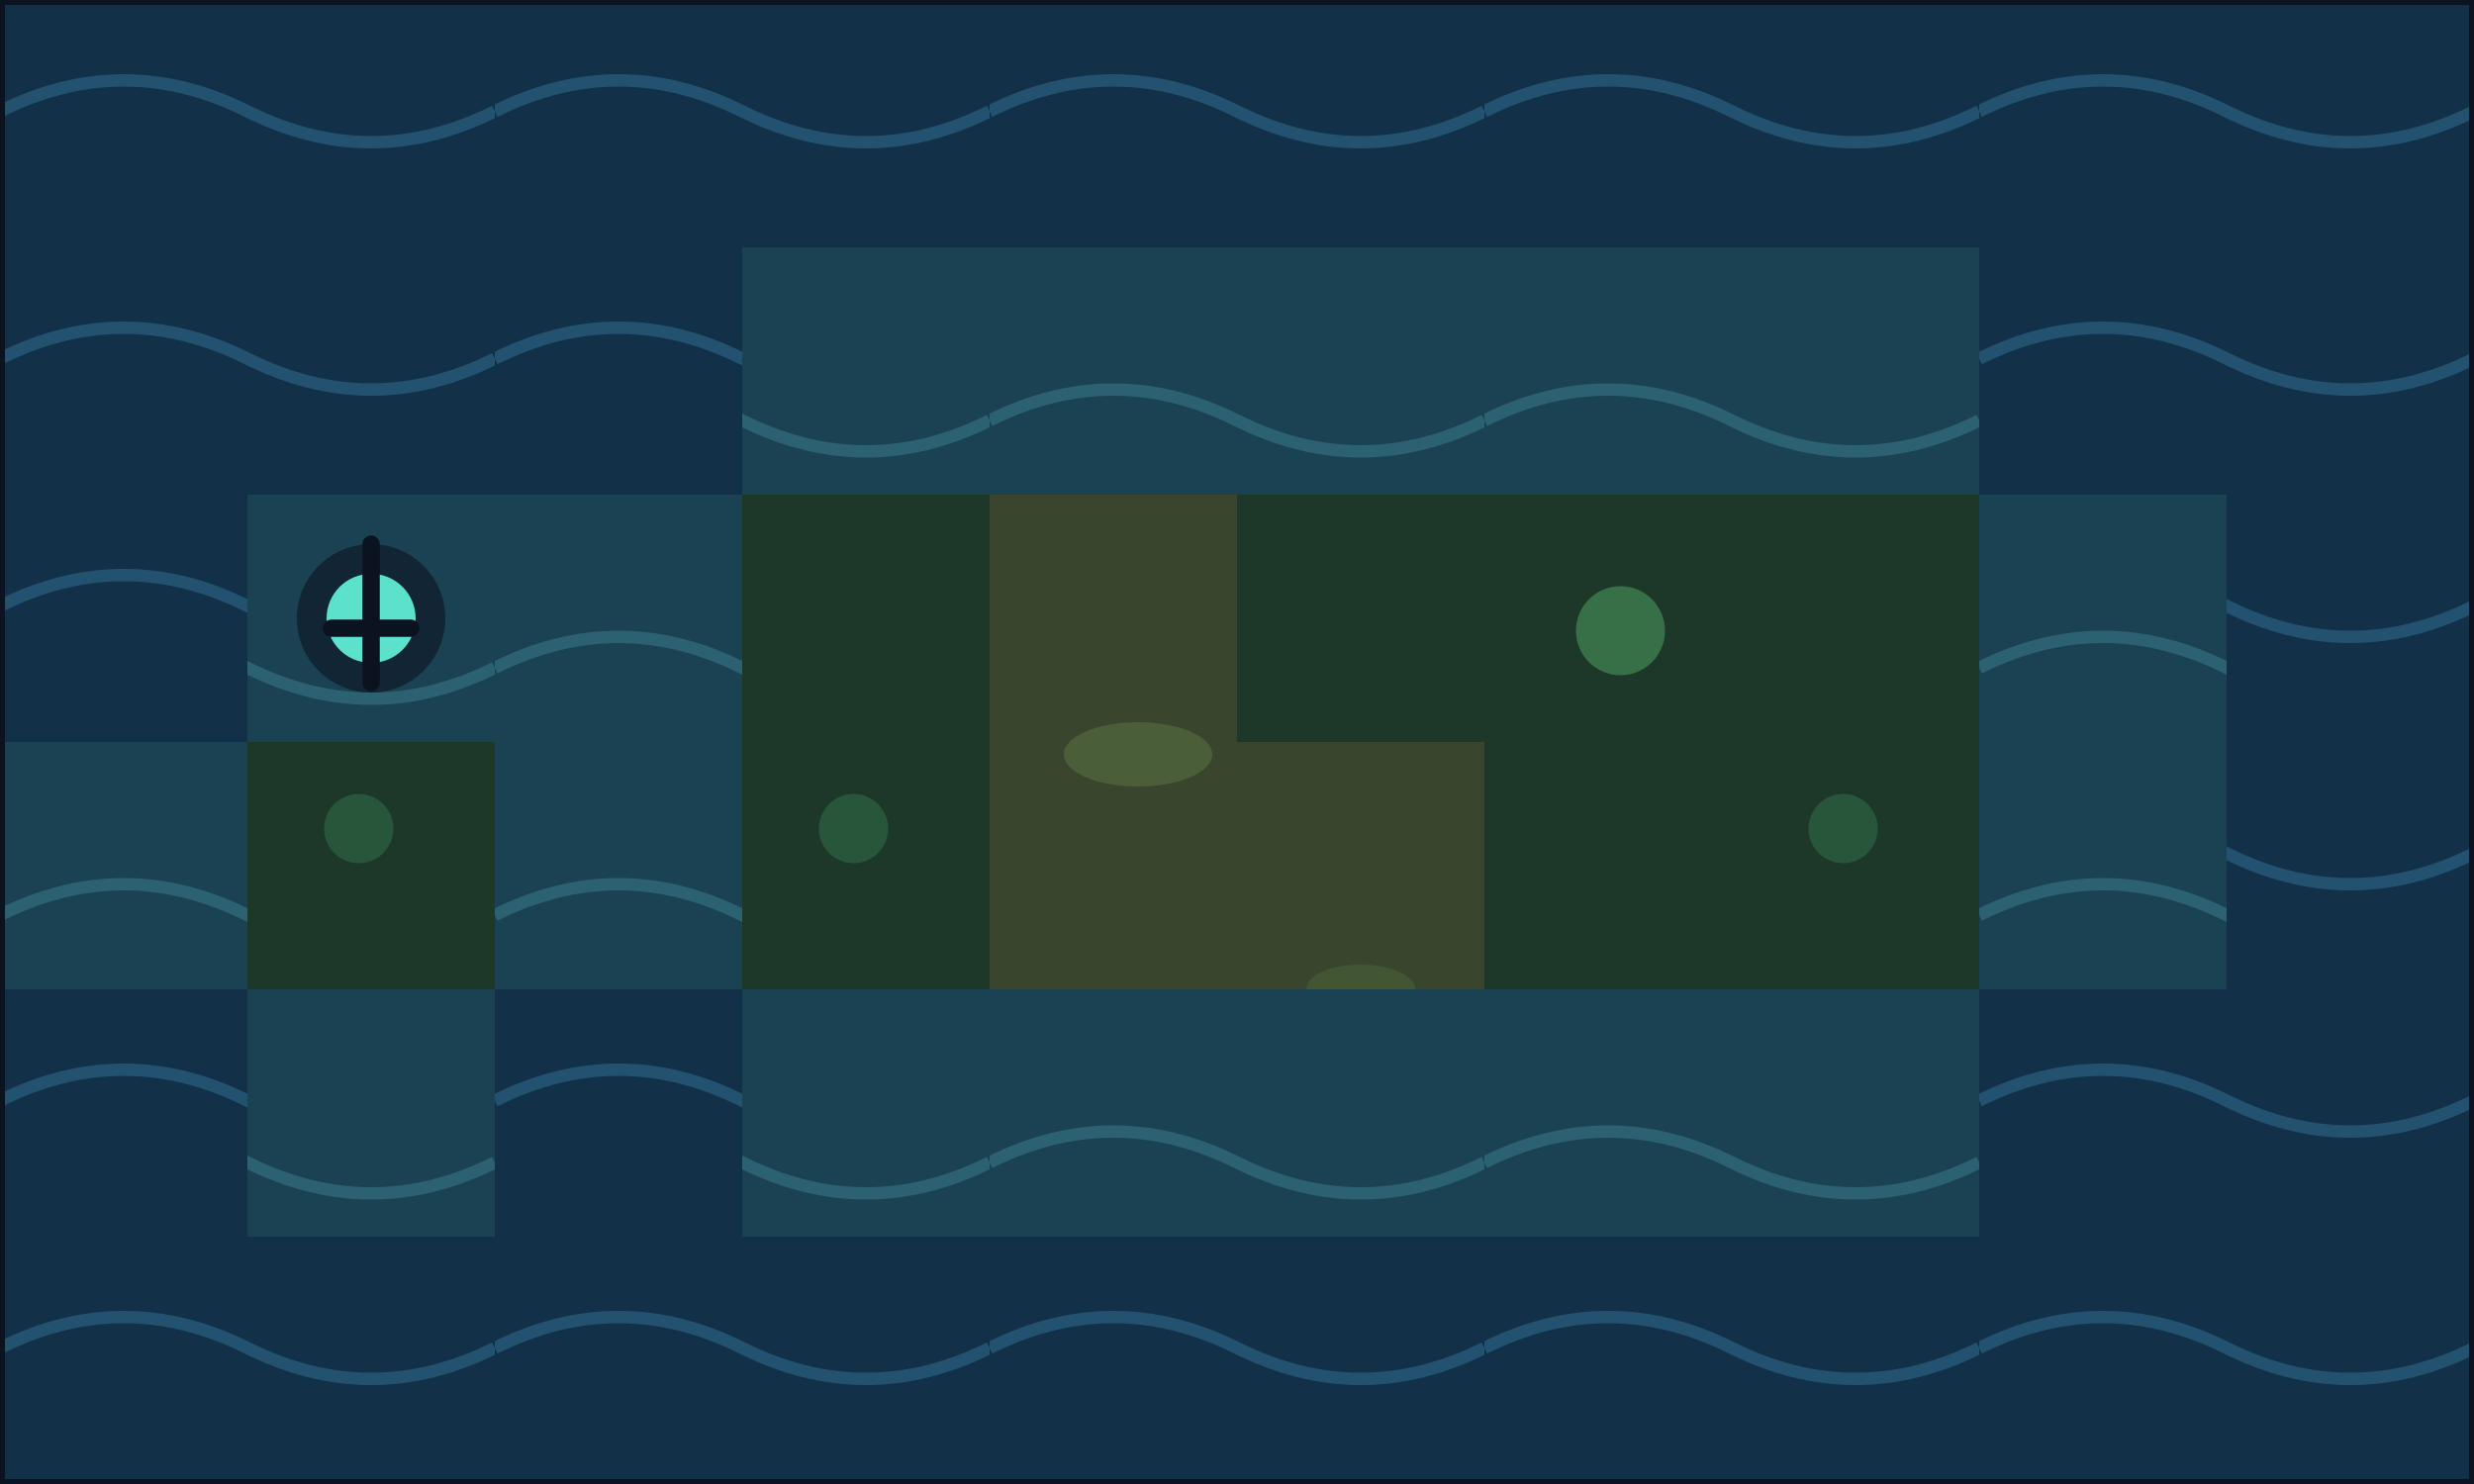
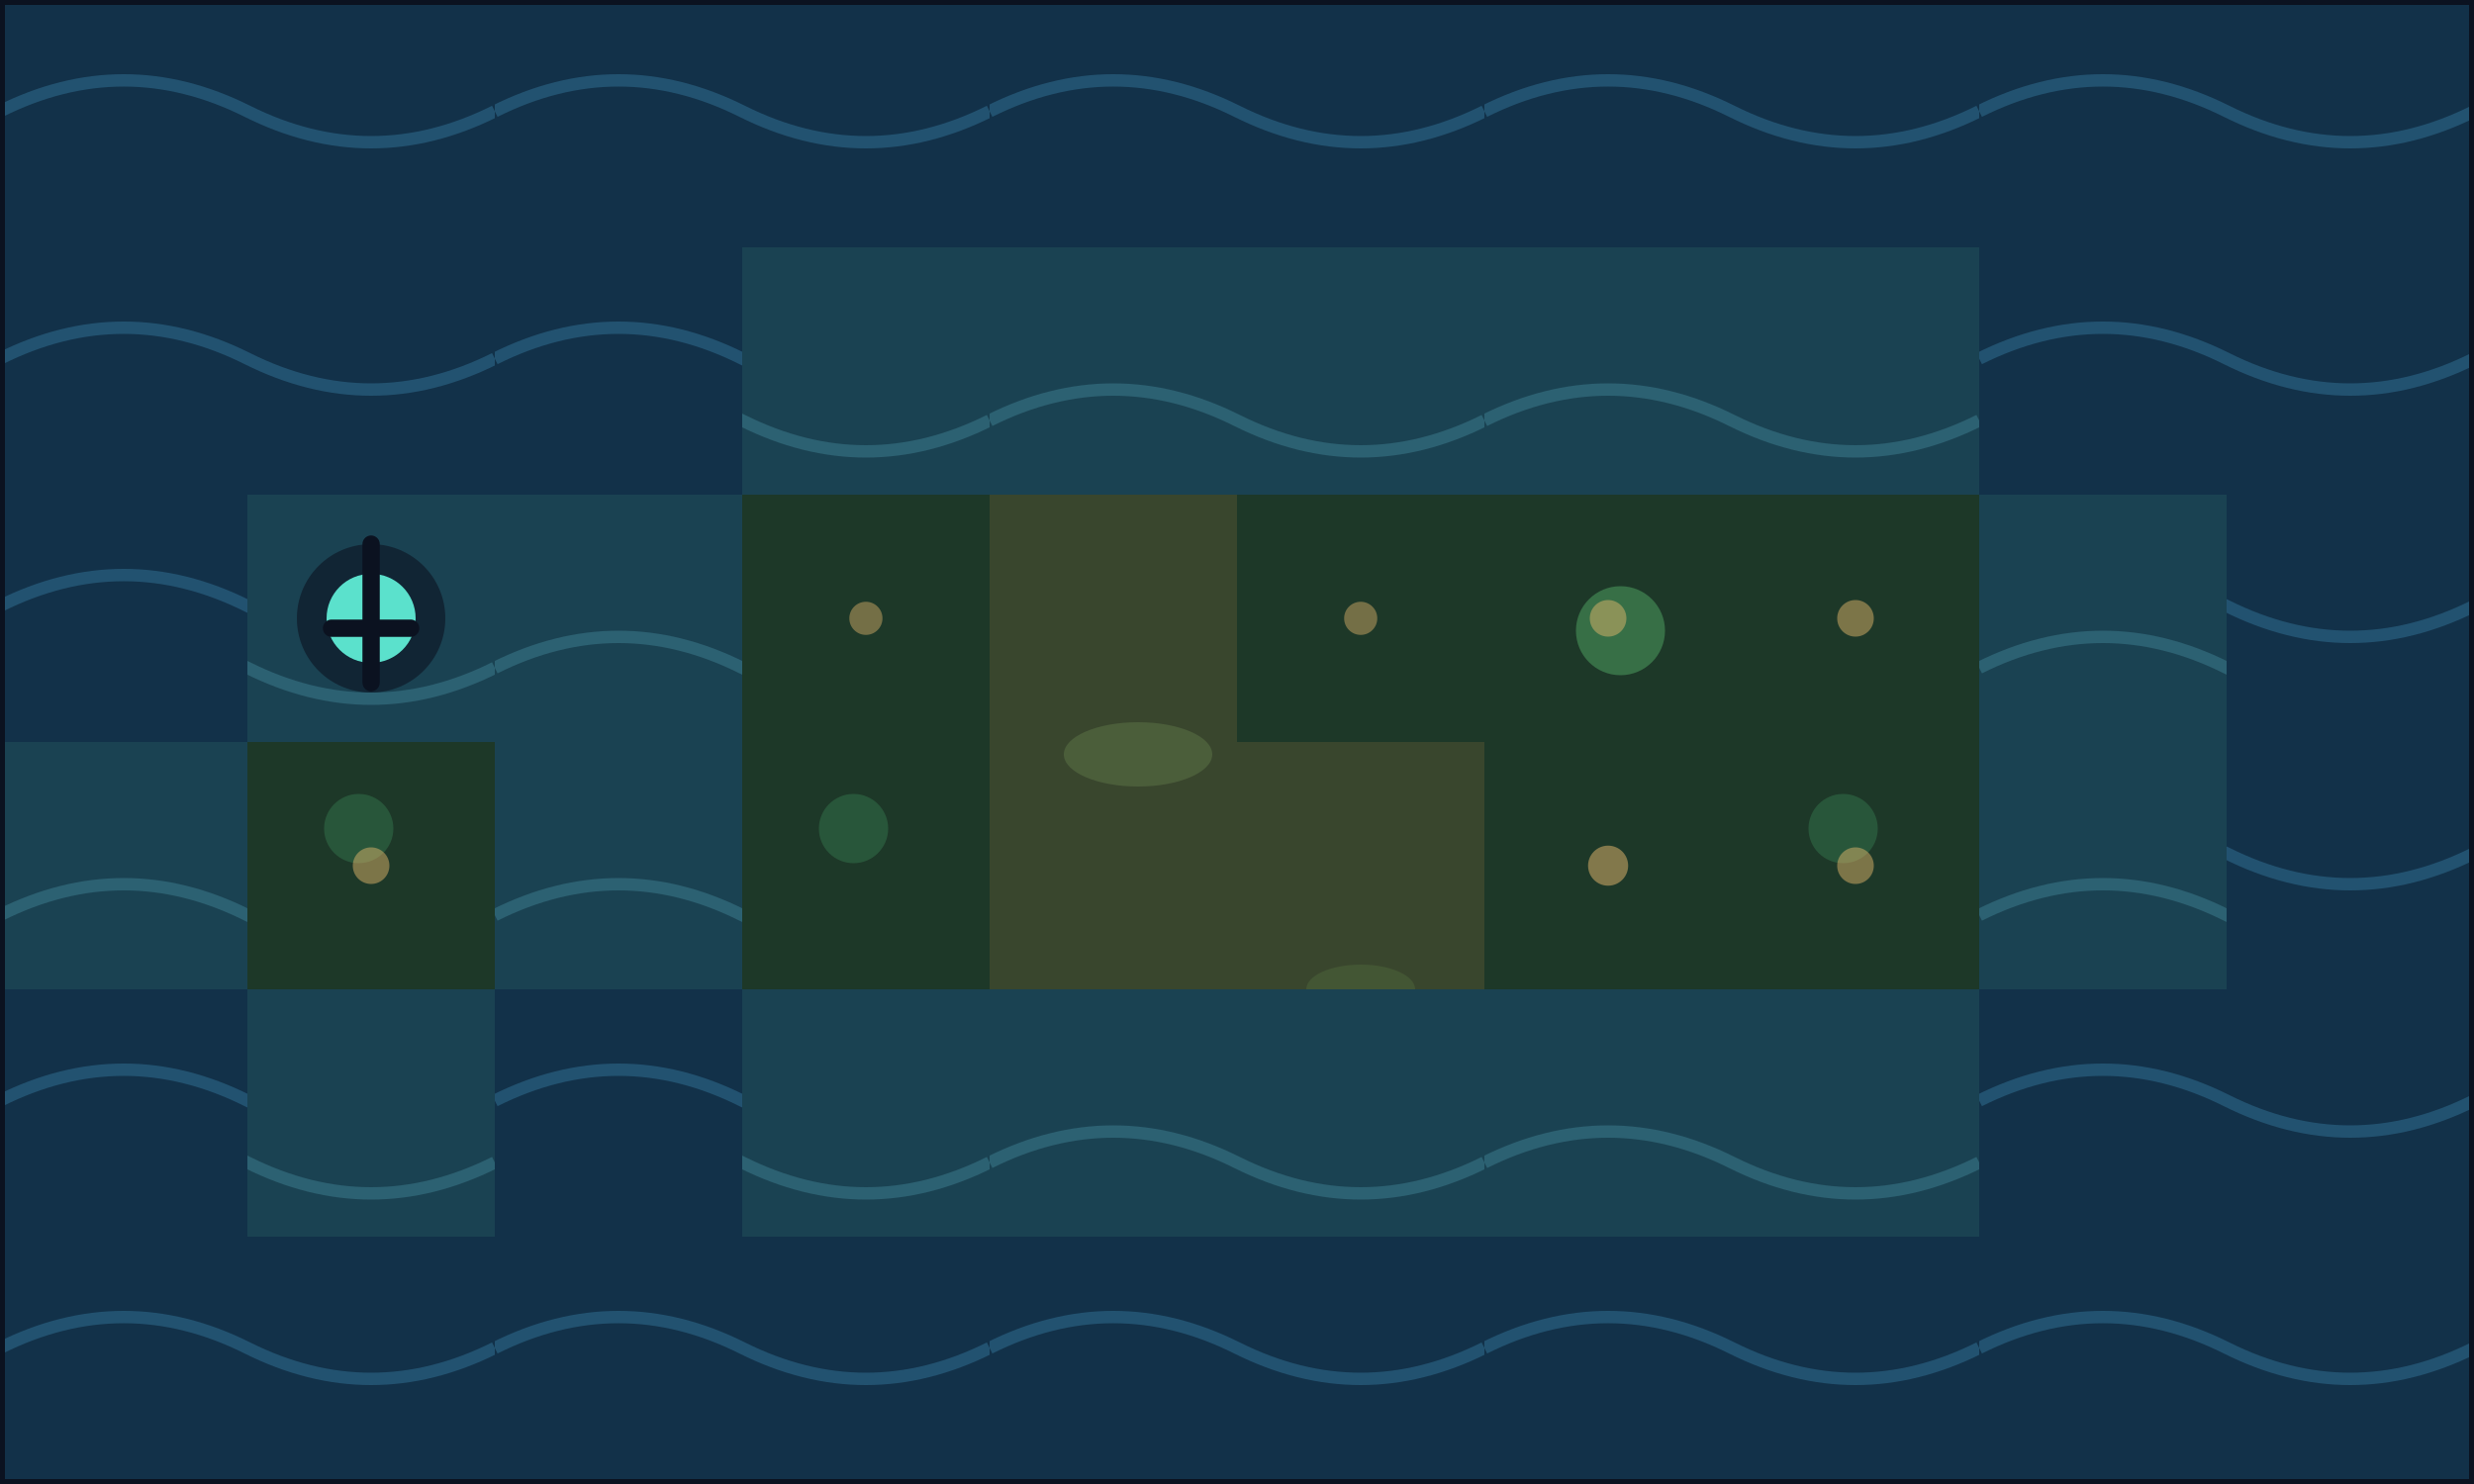
<svg xmlns="http://www.w3.org/2000/svg" viewBox="0 0 10 6" preserveAspectRatio="none">
  <defs>
    <pattern id="forest" width="2" height="2" patternUnits="userSpaceOnUse">
      <rect width="2" height="2" fill="#1d3828" />
      <circle cx=".55" cy=".55" r=".18" fill="#3d7d4d" opacity=".8" />
      <circle cx="1.45" cy="1.35" r=".14" fill="#2c6040" opacity=".75" />
    </pattern>
    <pattern id="hills" width="2" height="1.4" patternUnits="userSpaceOnUse">
      <rect width="2" height="1.4" fill="#4a4130" />
      <path d="M0 1.1 Q.5 .55 1 1.1 T2 1.1" fill="none" stroke="#75664a" stroke-width=".07" opacity=".6" />
    </pattern>
    <pattern id="mountain" width="2" height="1.5" patternUnits="userSpaceOnUse">
      <rect width="2" height="1.5" fill="#665f52" />
      <path d="M0 1.3 L.8 .2 L1.4 1.3Z" fill="#837a69" opacity=".65" />
      <path d="M.9 1.3 L1.55 .45 L2 1.3Z" fill="#514a40" opacity=".6" />
    </pattern>
    <pattern id="water" width="2" height="1" patternUnits="userSpaceOnUse">
      <rect width="2" height="1" fill="#123149" />
      <path d="M0 .45 Q.5 .2 1 .45 T2 .45" fill="none" stroke="#2f6d90" stroke-width=".05" opacity=".55" />
    </pattern>
    <pattern id="coast" width="2" height="1" patternUnits="userSpaceOnUse">
      <rect width="2" height="1" fill="#1a4252" />
      <path d="M0 .7 Q.5 .45 1 .7 T2 .7" fill="none" stroke="#3e7f91" stroke-width=".05" opacity=".5" />
    </pattern>
    <pattern id="marsh" width="2" height="1.2" patternUnits="userSpaceOnUse">
      <rect width="2" height="1.2" fill="#39462d" />
      <ellipse cx=".6" cy=".65" rx=".3" ry=".13" fill="#536840" opacity=".7" />
      <ellipse cx="1.5" cy=".4" rx=".22" ry=".1" fill="#4a6038" opacity=".6" />
    </pattern>
  </defs>
  <rect width="10" height="6" fill="#263b30" />
  <rect x="0" y="0" width="1.01" height="1.01" fill="url(#water)" />
  <rect x="1" y="0" width="1.01" height="1.01" fill="url(#water)" />
  <rect x="2" y="0" width="1.01" height="1.01" fill="url(#water)" />
  <rect x="3" y="0" width="1.01" height="1.01" fill="url(#water)" />
  <rect x="4" y="0" width="1.01" height="1.01" fill="url(#water)" />
  <rect x="5" y="0" width="1.01" height="1.01" fill="url(#water)" />
  <rect x="6" y="0" width="1.01" height="1.01" fill="url(#water)" />
  <rect x="7" y="0" width="1.01" height="1.01" fill="url(#water)" />
  <rect x="8" y="0" width="1.01" height="1.01" fill="url(#water)" />
  <rect x="9" y="0" width="1.01" height="1.01" fill="url(#water)" />
  <rect x="0" y="1" width="1.01" height="1.01" fill="url(#water)" />
  <rect x="1" y="1" width="1.01" height="1.01" fill="url(#water)" />
  <rect x="2" y="1" width="1.01" height="1.01" fill="url(#water)" />
  <rect x="3" y="1" width="1.01" height="1.01" fill="url(#coast)" />
  <rect x="4" y="1" width="1.01" height="1.01" fill="url(#coast)" />
  <rect x="5" y="1" width="1.01" height="1.01" fill="url(#coast)" />
  <rect x="6" y="1" width="1.01" height="1.01" fill="url(#coast)" />
  <rect x="7" y="1" width="1.01" height="1.01" fill="url(#coast)" />
  <rect x="8" y="1" width="1.01" height="1.01" fill="url(#water)" />
  <rect x="9" y="1" width="1.01" height="1.01" fill="url(#water)" />
  <rect x="0" y="2" width="1.01" height="1.01" fill="url(#water)" />
  <rect x="1" y="2" width="1.01" height="1.01" fill="url(#coast)" />
  <rect x="2" y="2" width="1.01" height="1.01" fill="url(#coast)" />
  <rect x="3" y="2" width="1.01" height="1.01" fill="url(#forest)" />
  <rect x="4" y="2" width="1.01" height="1.01" fill="url(#marsh)" />
  <rect x="5" y="2" width="1.01" height="1.01" fill="url(#forest)" />
  <rect x="6" y="2" width="1.01" height="1.01" fill="url(#forest)" />
  <rect x="7" y="2" width="1.01" height="1.01" fill="url(#forest)" />
  <rect x="8" y="2" width="1.01" height="1.01" fill="url(#coast)" />
  <rect x="9" y="2" width="1.01" height="1.01" fill="url(#water)" />
  <rect x="0" y="3" width="1.01" height="1.01" fill="url(#coast)" />
  <rect x="1" y="3" width="1.01" height="1.01" fill="url(#forest)" />
  <rect x="2" y="3" width="1.01" height="1.01" fill="url(#coast)" />
  <rect x="3" y="3" width="1.01" height="1.01" fill="url(#forest)" />
  <rect x="4" y="3" width="1.01" height="1.01" fill="url(#marsh)" />
  <rect x="5" y="3" width="1.01" height="1.01" fill="url(#marsh)" />
  <rect x="6" y="3" width="1.01" height="1.01" fill="url(#forest)" />
  <rect x="7" y="3" width="1.01" height="1.01" fill="url(#forest)" />
  <rect x="8" y="3" width="1.01" height="1.01" fill="url(#coast)" />
  <rect x="9" y="3" width="1.01" height="1.01" fill="url(#water)" />
  <rect x="0" y="4" width="1.01" height="1.01" fill="url(#water)" />
  <rect x="1" y="4" width="1.01" height="1.01" fill="url(#coast)" />
  <rect x="2" y="4" width="1.01" height="1.01" fill="url(#water)" />
  <rect x="3" y="4" width="1.01" height="1.01" fill="url(#coast)" />
  <rect x="4" y="4" width="1.01" height="1.01" fill="url(#coast)" />
  <rect x="5" y="4" width="1.01" height="1.01" fill="url(#coast)" />
  <rect x="6" y="4" width="1.01" height="1.01" fill="url(#coast)" />
  <rect x="7" y="4" width="1.01" height="1.01" fill="url(#coast)" />
  <rect x="8" y="4" width="1.01" height="1.01" fill="url(#water)" />
  <rect x="9" y="4" width="1.01" height="1.01" fill="url(#water)" />
  <rect x="0" y="5" width="1.01" height="1.01" fill="url(#water)" />
  <rect x="1" y="5" width="1.01" height="1.01" fill="url(#water)" />
  <rect x="2" y="5" width="1.01" height="1.01" fill="url(#water)" />
  <rect x="3" y="5" width="1.01" height="1.01" fill="url(#water)" />
  <rect x="4" y="5" width="1.01" height="1.01" fill="url(#water)" />
  <rect x="5" y="5" width="1.01" height="1.01" fill="url(#water)" />
  <rect x="6" y="5" width="1.01" height="1.01" fill="url(#water)" />
  <rect x="7" y="5" width="1.01" height="1.01" fill="url(#water)" />
  <rect x="8" y="5" width="1.01" height="1.01" fill="url(#water)" />
  <rect x="9" y="5" width="1.01" height="1.01" fill="url(#water)" />
+   <circle cx="3.50" cy="2.50" r="0.067" fill="#e8b86d" opacity="0.43" />
+   <circle cx="5.50" cy="2.50" r="0.067" fill="#e8b86d" opacity="0.43" />
+   <circle cx="6.50" cy="2.50" r="0.074" fill="#e8b86d" opacity="0.47" />
+   <circle cx="7.50" cy="2.50" r="0.074" fill="#e8b86d" opacity="0.47" />
+   <circle cx="1.50" cy="3.50" r="0.074" fill="#e8b86d" opacity="0.47" />
+   <circle cx="6.50" cy="3.50" r="0.081" fill="#e8b86d" opacity="0.50" />
+   <circle cx="7.50" cy="3.50" r="0.074" fill="#e8b86d" opacity="0.47" />
  <circle cx="1.5" cy="2.5" r=".3" fill="#0b1220" opacity=".6" />
  <circle cx="1.5" cy="2.5" r=".18" fill="#5eead4" opacity=".95" />
  <path d="M1.5 2.2 V2.76 M1.34 2.54 H1.66" stroke="#0b1220" stroke-width=".07" stroke-linecap="round" />
  <path d="M0 0H10V6H0Z" fill="none" stroke="#0b1220" stroke-width=".04" />
</svg>
